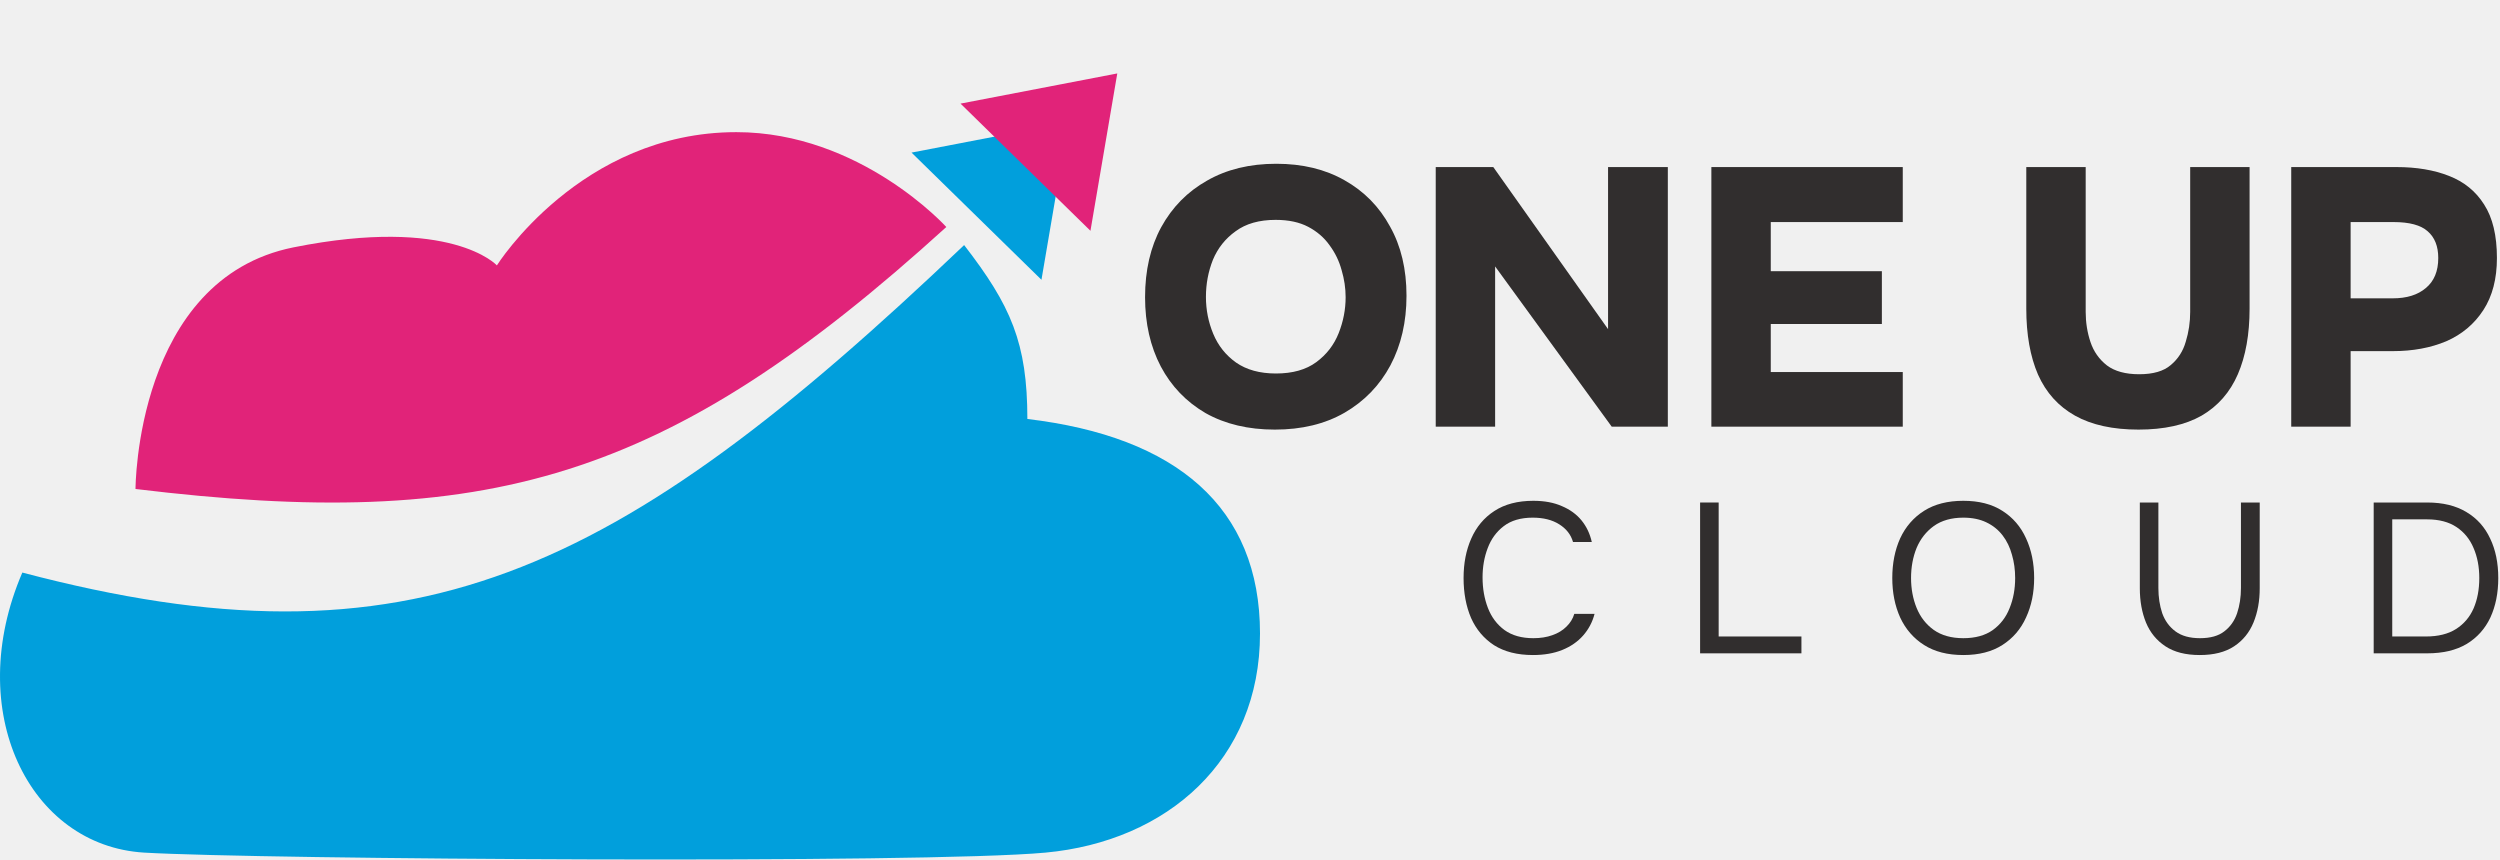
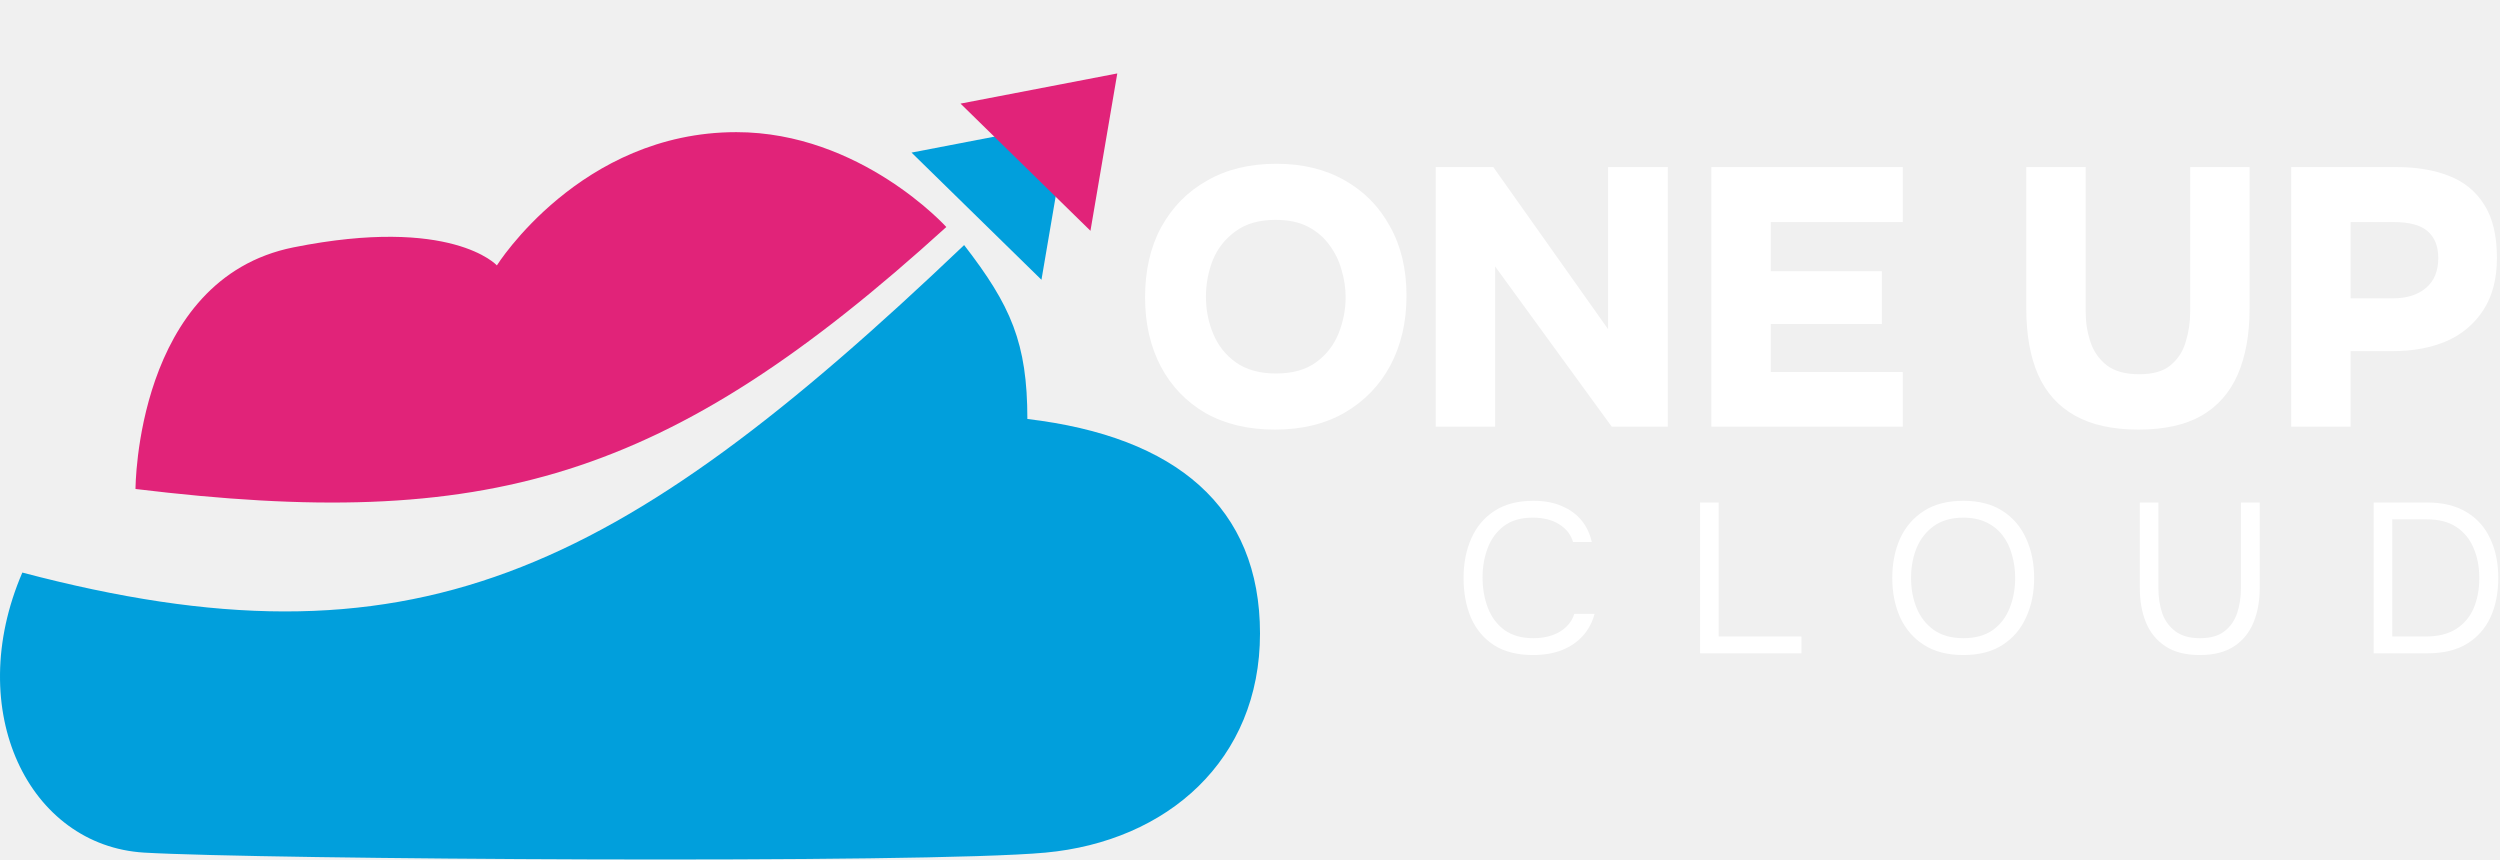
<svg xmlns="http://www.w3.org/2000/svg" width="375" height="129" viewBox="0 0 375 129" fill="none">
  <path d="M144.62 36.761C92.233 86.69 61.647 101.258 3.35 85.884C-5.601 106.68 4.366 126.876 21.644 127.893C38.921 128.909 138.522 129.586 156.816 127.893C175.11 126.199 189 114.003 189 95.031C189 76.059 176.43 65.492 154.106 62.847C154.101 51.434 151.645 45.85 144.62 36.761Z" fill="#019FDC" />
  <path d="M44.041 37.099C20.326 41.842 20.326 73.349 20.326 73.349C73.033 79.739 99.927 72.243 141.948 34.05C141.948 34.05 129.074 19.822 110.441 19.822C87.066 19.822 74.531 39.81 74.531 39.81C74.531 39.81 67.755 32.356 44.041 37.099Z" fill="#E12379" />
  <path d="M160.243 18.363L156.219 41.968L136.729 22.889L160.243 18.363Z" fill="#019FDC" />
  <path d="M167.592 11.015L163.568 34.62L144.078 15.541L167.592 11.015Z" fill="#E12379" />
-   <path d="M343.684 64V25.06H359.469C362.476 25.06 365.098 25.5 367.334 26.38C369.608 27.26 371.368 28.69 372.614 30.67C373.898 32.65 374.539 35.327 374.539 38.7C374.539 41.817 373.861 44.42 372.504 46.51C371.148 48.6 369.296 50.158 366.949 51.185C364.603 52.175 361.926 52.67 358.919 52.67H352.594V64H343.684ZM352.594 44.75H358.919C361.009 44.75 362.659 44.237 363.869 43.21C365.116 42.183 365.739 40.68 365.739 38.7C365.739 36.94 365.208 35.602 364.144 34.685C363.118 33.768 361.413 33.31 359.029 33.31H352.594V44.75Z" fill="#312E2E" />
-   <path d="M320.773 64.44C316.923 64.44 313.751 63.743 311.258 62.35C308.764 60.957 306.913 58.903 305.703 56.19C304.529 53.477 303.943 50.177 303.943 46.29V25.06H312.853V46.785C312.853 48.362 313.091 49.865 313.568 51.295C314.044 52.725 314.869 53.898 316.043 54.815C317.216 55.695 318.829 56.135 320.883 56.135C322.973 56.135 324.549 55.677 325.613 54.76C326.713 53.843 327.464 52.67 327.868 51.24C328.308 49.81 328.528 48.325 328.528 46.785V25.06H337.438V46.29C337.438 50.14 336.851 53.422 335.678 56.135C334.504 58.848 332.689 60.92 330.233 62.35C327.776 63.743 324.623 64.44 320.773 64.44Z" fill="#312E2E" />
-   <path d="M256.705 64V25.06H285.415V33.31H265.615V40.68H282.28V48.6H265.615V55.805H285.415V64H256.705Z" fill="#312E2E" />
-   <path d="M215.359 64V25.06H223.994L241.209 49.37V25.06H250.174V64H241.759L224.269 39.965V64H215.359Z" fill="#312E2E" />
-   <path d="M191.23 64.44C187.233 64.44 183.768 63.615 180.835 61.965C177.938 60.278 175.702 57.95 174.125 54.98C172.548 51.973 171.76 48.508 171.76 44.585C171.76 40.552 172.567 37.05 174.18 34.08C175.83 31.073 178.122 28.745 181.055 27.095C183.988 25.408 187.453 24.565 191.45 24.565C195.373 24.565 198.783 25.39 201.68 27.04C204.613 28.69 206.887 31 208.5 33.97C210.15 36.903 210.975 40.368 210.975 44.365C210.975 48.288 210.168 51.772 208.555 54.815C206.942 57.822 204.65 60.187 201.68 61.91C198.747 63.597 195.263 64.44 191.23 64.44ZM191.395 56.025C193.888 56.025 195.905 55.457 197.445 54.32C198.985 53.183 200.103 51.735 200.8 49.975C201.497 48.215 201.845 46.418 201.845 44.585C201.845 43.228 201.643 41.872 201.24 40.515C200.873 39.158 200.268 37.912 199.425 36.775C198.618 35.638 197.555 34.722 196.235 34.025C194.915 33.328 193.283 32.98 191.34 32.98C188.883 32.98 186.885 33.548 185.345 34.685C183.805 35.785 182.668 37.215 181.935 38.975C181.238 40.735 180.89 42.587 180.89 44.53C180.89 46.473 181.257 48.325 181.99 50.085C182.723 51.845 183.86 53.275 185.4 54.375C186.977 55.475 188.975 56.025 191.395 56.025Z" fill="#312E2E" />
-   <path d="M356.053 98V75.376H364.085C366.431 75.376 368.394 75.856 369.973 76.816C371.551 77.755 372.735 79.077 373.525 80.784C374.335 82.469 374.741 84.443 374.741 86.704C374.741 88.944 374.346 90.917 373.557 92.624C372.767 94.309 371.583 95.632 370.005 96.592C368.426 97.531 366.453 98 364.085 98H356.053ZM358.837 95.472H363.893C365.727 95.472 367.231 95.099 368.405 94.352C369.578 93.605 370.453 92.581 371.029 91.28C371.605 89.957 371.893 88.432 371.893 86.704C371.893 85.019 371.605 83.515 371.029 82.192C370.474 80.869 369.621 79.824 368.469 79.056C367.317 78.288 365.845 77.904 364.053 77.904H358.837V95.472Z" fill="#312E2E" />
-   <path d="M329.966 98.256C327.854 98.256 326.137 97.819 324.814 96.944C323.491 96.069 322.521 94.885 321.902 93.392C321.283 91.877 320.974 90.16 320.974 88.24V75.376H323.758V88.208C323.758 89.573 323.95 90.832 324.334 91.984C324.739 93.115 325.401 94.021 326.318 94.704C327.235 95.387 328.462 95.728 329.998 95.728C331.555 95.728 332.771 95.387 333.646 94.704C334.542 94.021 335.182 93.115 335.566 91.984C335.95 90.832 336.142 89.573 336.142 88.208V75.376H338.958V88.24C338.958 90.139 338.649 91.845 338.03 93.36C337.411 94.875 336.441 96.069 335.118 96.944C333.795 97.819 332.078 98.256 329.966 98.256Z" fill="#312E2E" />
-   <path d="M294.498 98.256C292.152 98.256 290.189 97.755 288.61 96.752C287.032 95.749 285.837 94.373 285.026 92.624C284.237 90.875 283.842 88.901 283.842 86.704C283.842 84.485 284.237 82.501 285.026 80.752C285.837 79.003 287.032 77.627 288.61 76.624C290.189 75.621 292.152 75.12 294.498 75.12C296.845 75.12 298.797 75.621 300.354 76.624C301.933 77.627 303.117 79.003 303.906 80.752C304.717 82.501 305.122 84.485 305.122 86.704C305.122 88.901 304.717 90.875 303.906 92.624C303.117 94.373 301.933 95.749 300.354 96.752C298.797 97.755 296.845 98.256 294.498 98.256ZM294.498 95.728C296.29 95.728 297.762 95.323 298.914 94.512C300.066 93.68 300.909 92.581 301.442 91.216C301.997 89.851 302.274 88.347 302.274 86.704C302.274 85.467 302.114 84.304 301.794 83.216C301.496 82.107 301.026 81.136 300.386 80.304C299.746 79.472 298.936 78.821 297.954 78.352C296.973 77.883 295.821 77.648 294.498 77.648C292.728 77.648 291.256 78.064 290.082 78.896C288.93 79.728 288.066 80.827 287.49 82.192C286.936 83.557 286.658 85.061 286.658 86.704C286.658 88.325 286.936 89.819 287.49 91.184C288.045 92.549 288.898 93.648 290.05 94.48C291.224 95.312 292.706 95.728 294.498 95.728Z" fill="#312E2E" />
-   <path d="M255.015 98V75.376H257.799V95.472H270.215V98H255.015Z" fill="#312E2E" />
-   <path d="M229.936 98.256C227.611 98.256 225.669 97.765 224.112 96.784C222.576 95.781 221.424 94.416 220.656 92.688C219.909 90.939 219.536 88.944 219.536 86.704C219.536 84.485 219.92 82.512 220.688 80.784C221.456 79.035 222.608 77.659 224.144 76.656C225.701 75.632 227.653 75.12 230 75.12C231.664 75.12 233.093 75.387 234.288 75.92C235.504 76.432 236.485 77.147 237.232 78.064C237.979 78.981 238.491 80.059 238.768 81.296H235.952C235.632 80.187 234.939 79.301 233.872 78.64C232.827 77.979 231.504 77.648 229.904 77.648C228.112 77.648 226.661 78.075 225.552 78.928C224.464 79.76 223.664 80.859 223.152 82.224C222.64 83.568 222.384 85.029 222.384 86.608C222.384 88.272 222.651 89.797 223.184 91.184C223.717 92.571 224.549 93.68 225.68 94.512C226.811 95.323 228.251 95.728 230 95.728C231.067 95.728 232.016 95.579 232.848 95.28C233.701 94.981 234.405 94.555 234.96 94C235.536 93.445 235.931 92.805 236.144 92.08H239.184C238.864 93.317 238.288 94.405 237.456 95.344C236.645 96.261 235.611 96.976 234.352 97.488C233.093 98 231.621 98.256 229.936 98.256Z" fill="#312E2E" />
+   <path d="M343.684 64V25.06H359.469C362.476 25.06 365.098 25.5 367.334 26.38C369.608 27.26 371.368 28.69 372.614 30.67C373.898 32.65 374.539 35.327 374.539 38.7C374.539 41.817 373.861 44.42 372.504 46.51C371.148 48.6 369.296 50.158 366.949 51.185C364.603 52.175 361.926 52.67 358.919 52.67H352.594V64H343.684ZM352.594 44.75H358.919C361.009 44.75 362.659 44.237 363.869 43.21C365.116 42.183 365.739 40.68 365.739 38.7C365.739 36.94 365.208 35.602 364.144 34.685C363.118 33.768 361.413 33.31 359.029 33.31H352.594V44.75Z" fill="#FFFFFF" />
+   <path d="M320.773 64.44C316.923 64.44 313.751 63.743 311.258 62.35C308.764 60.957 306.913 58.903 305.703 56.19C304.529 53.477 303.943 50.177 303.943 46.29V25.06H312.853V46.785C312.853 48.362 313.091 49.865 313.568 51.295C314.044 52.725 314.869 53.898 316.043 54.815C317.216 55.695 318.829 56.135 320.883 56.135C322.973 56.135 324.549 55.677 325.613 54.76C326.713 53.843 327.464 52.67 327.868 51.24C328.308 49.81 328.528 48.325 328.528 46.785V25.06H337.438V46.29C337.438 50.14 336.851 53.422 335.678 56.135C334.504 58.848 332.689 60.92 330.233 62.35C327.776 63.743 324.623 64.44 320.773 64.44Z" fill="#FFFFFF" />
+   <path d="M256.705 64V25.06H285.415V33.31H265.615V40.68H282.28V48.6H265.615V55.805H285.415V64H256.705Z" fill="#FFFFFF" />
+   <path d="M215.359 64V25.06H223.994L241.209 49.37V25.06H250.174V64H241.759L224.269 39.965V64H215.359Z" fill="#FFFFFF" />
+   <path d="M191.23 64.44C187.233 64.44 183.768 63.615 180.835 61.965C177.938 60.278 175.702 57.95 174.125 54.98C172.548 51.973 171.76 48.508 171.76 44.585C171.76 40.552 172.567 37.05 174.18 34.08C175.83 31.073 178.122 28.745 181.055 27.095C183.988 25.408 187.453 24.565 191.45 24.565C195.373 24.565 198.783 25.39 201.68 27.04C204.613 28.69 206.887 31 208.5 33.97C210.15 36.903 210.975 40.368 210.975 44.365C210.975 48.288 210.168 51.772 208.555 54.815C206.942 57.822 204.65 60.187 201.68 61.91C198.747 63.597 195.263 64.44 191.23 64.44ZM191.395 56.025C193.888 56.025 195.905 55.457 197.445 54.32C198.985 53.183 200.103 51.735 200.8 49.975C201.497 48.215 201.845 46.418 201.845 44.585C201.845 43.228 201.643 41.872 201.24 40.515C200.873 39.158 200.268 37.912 199.425 36.775C198.618 35.638 197.555 34.722 196.235 34.025C194.915 33.328 193.283 32.98 191.34 32.98C188.883 32.98 186.885 33.548 185.345 34.685C183.805 35.785 182.668 37.215 181.935 38.975C181.238 40.735 180.89 42.587 180.89 44.53C180.89 46.473 181.257 48.325 181.99 50.085C182.723 51.845 183.86 53.275 185.4 54.375C186.977 55.475 188.975 56.025 191.395 56.025Z" fill="#FFFFFF" />
+   <path d="M356.053 98V75.376H364.085C366.431 75.376 368.394 75.856 369.973 76.816C371.551 77.755 372.735 79.077 373.525 80.784C374.335 82.469 374.741 84.443 374.741 86.704C374.741 88.944 374.346 90.917 373.557 92.624C372.767 94.309 371.583 95.632 370.005 96.592C368.426 97.531 366.453 98 364.085 98H356.053ZM358.837 95.472H363.893C365.727 95.472 367.231 95.099 368.405 94.352C369.578 93.605 370.453 92.581 371.029 91.28C371.605 89.957 371.893 88.432 371.893 86.704C371.893 85.019 371.605 83.515 371.029 82.192C370.474 80.869 369.621 79.824 368.469 79.056C367.317 78.288 365.845 77.904 364.053 77.904H358.837V95.472Z" fill="#FFFFFF" />
+   <path d="M329.966 98.256C327.854 98.256 326.137 97.819 324.814 96.944C323.491 96.069 322.521 94.885 321.902 93.392C321.283 91.877 320.974 90.16 320.974 88.24V75.376H323.758V88.208C323.758 89.573 323.95 90.832 324.334 91.984C324.739 93.115 325.401 94.021 326.318 94.704C327.235 95.387 328.462 95.728 329.998 95.728C331.555 95.728 332.771 95.387 333.646 94.704C334.542 94.021 335.182 93.115 335.566 91.984C335.95 90.832 336.142 89.573 336.142 88.208V75.376H338.958V88.24C338.958 90.139 338.649 91.845 338.03 93.36C337.411 94.875 336.441 96.069 335.118 96.944C333.795 97.819 332.078 98.256 329.966 98.256Z" fill="#FFFFFF" />
+   <path d="M294.498 98.256C292.152 98.256 290.189 97.755 288.61 96.752C287.032 95.749 285.837 94.373 285.026 92.624C284.237 90.875 283.842 88.901 283.842 86.704C283.842 84.485 284.237 82.501 285.026 80.752C285.837 79.003 287.032 77.627 288.61 76.624C290.189 75.621 292.152 75.12 294.498 75.12C296.845 75.12 298.797 75.621 300.354 76.624C301.933 77.627 303.117 79.003 303.906 80.752C304.717 82.501 305.122 84.485 305.122 86.704C305.122 88.901 304.717 90.875 303.906 92.624C303.117 94.373 301.933 95.749 300.354 96.752C298.797 97.755 296.845 98.256 294.498 98.256ZM294.498 95.728C296.29 95.728 297.762 95.323 298.914 94.512C300.066 93.68 300.909 92.581 301.442 91.216C301.997 89.851 302.274 88.347 302.274 86.704C302.274 85.467 302.114 84.304 301.794 83.216C301.496 82.107 301.026 81.136 300.386 80.304C299.746 79.472 298.936 78.821 297.954 78.352C296.973 77.883 295.821 77.648 294.498 77.648C292.728 77.648 291.256 78.064 290.082 78.896C288.93 79.728 288.066 80.827 287.49 82.192C286.936 83.557 286.658 85.061 286.658 86.704C286.658 88.325 286.936 89.819 287.49 91.184C288.045 92.549 288.898 93.648 290.05 94.48C291.224 95.312 292.706 95.728 294.498 95.728Z" fill="#FFFFFF" />
+   <path d="M255.015 98V75.376H257.799V95.472H270.215V98H255.015Z" fill="#FFFFFF" />
+   <path d="M229.936 98.256C227.611 98.256 225.669 97.765 224.112 96.784C222.576 95.781 221.424 94.416 220.656 92.688C219.909 90.939 219.536 88.944 219.536 86.704C219.536 84.485 219.92 82.512 220.688 80.784C221.456 79.035 222.608 77.659 224.144 76.656C225.701 75.632 227.653 75.12 230 75.12C231.664 75.12 233.093 75.387 234.288 75.92C235.504 76.432 236.485 77.147 237.232 78.064C237.979 78.981 238.491 80.059 238.768 81.296H235.952C235.632 80.187 234.939 79.301 233.872 78.64C232.827 77.979 231.504 77.648 229.904 77.648C228.112 77.648 226.661 78.075 225.552 78.928C224.464 79.76 223.664 80.859 223.152 82.224C222.64 83.568 222.384 85.029 222.384 86.608C222.384 88.272 222.651 89.797 223.184 91.184C223.717 92.571 224.549 93.68 225.68 94.512C226.811 95.323 228.251 95.728 230 95.728C231.067 95.728 232.016 95.579 232.848 95.28C233.701 94.981 234.405 94.555 234.96 94C235.536 93.445 235.931 92.805 236.144 92.08H239.184C238.864 93.317 238.288 94.405 237.456 95.344C236.645 96.261 235.611 96.976 234.352 97.488C233.093 98 231.621 98.256 229.936 98.256Z" fill="#FFFFFF" />
</svg>
